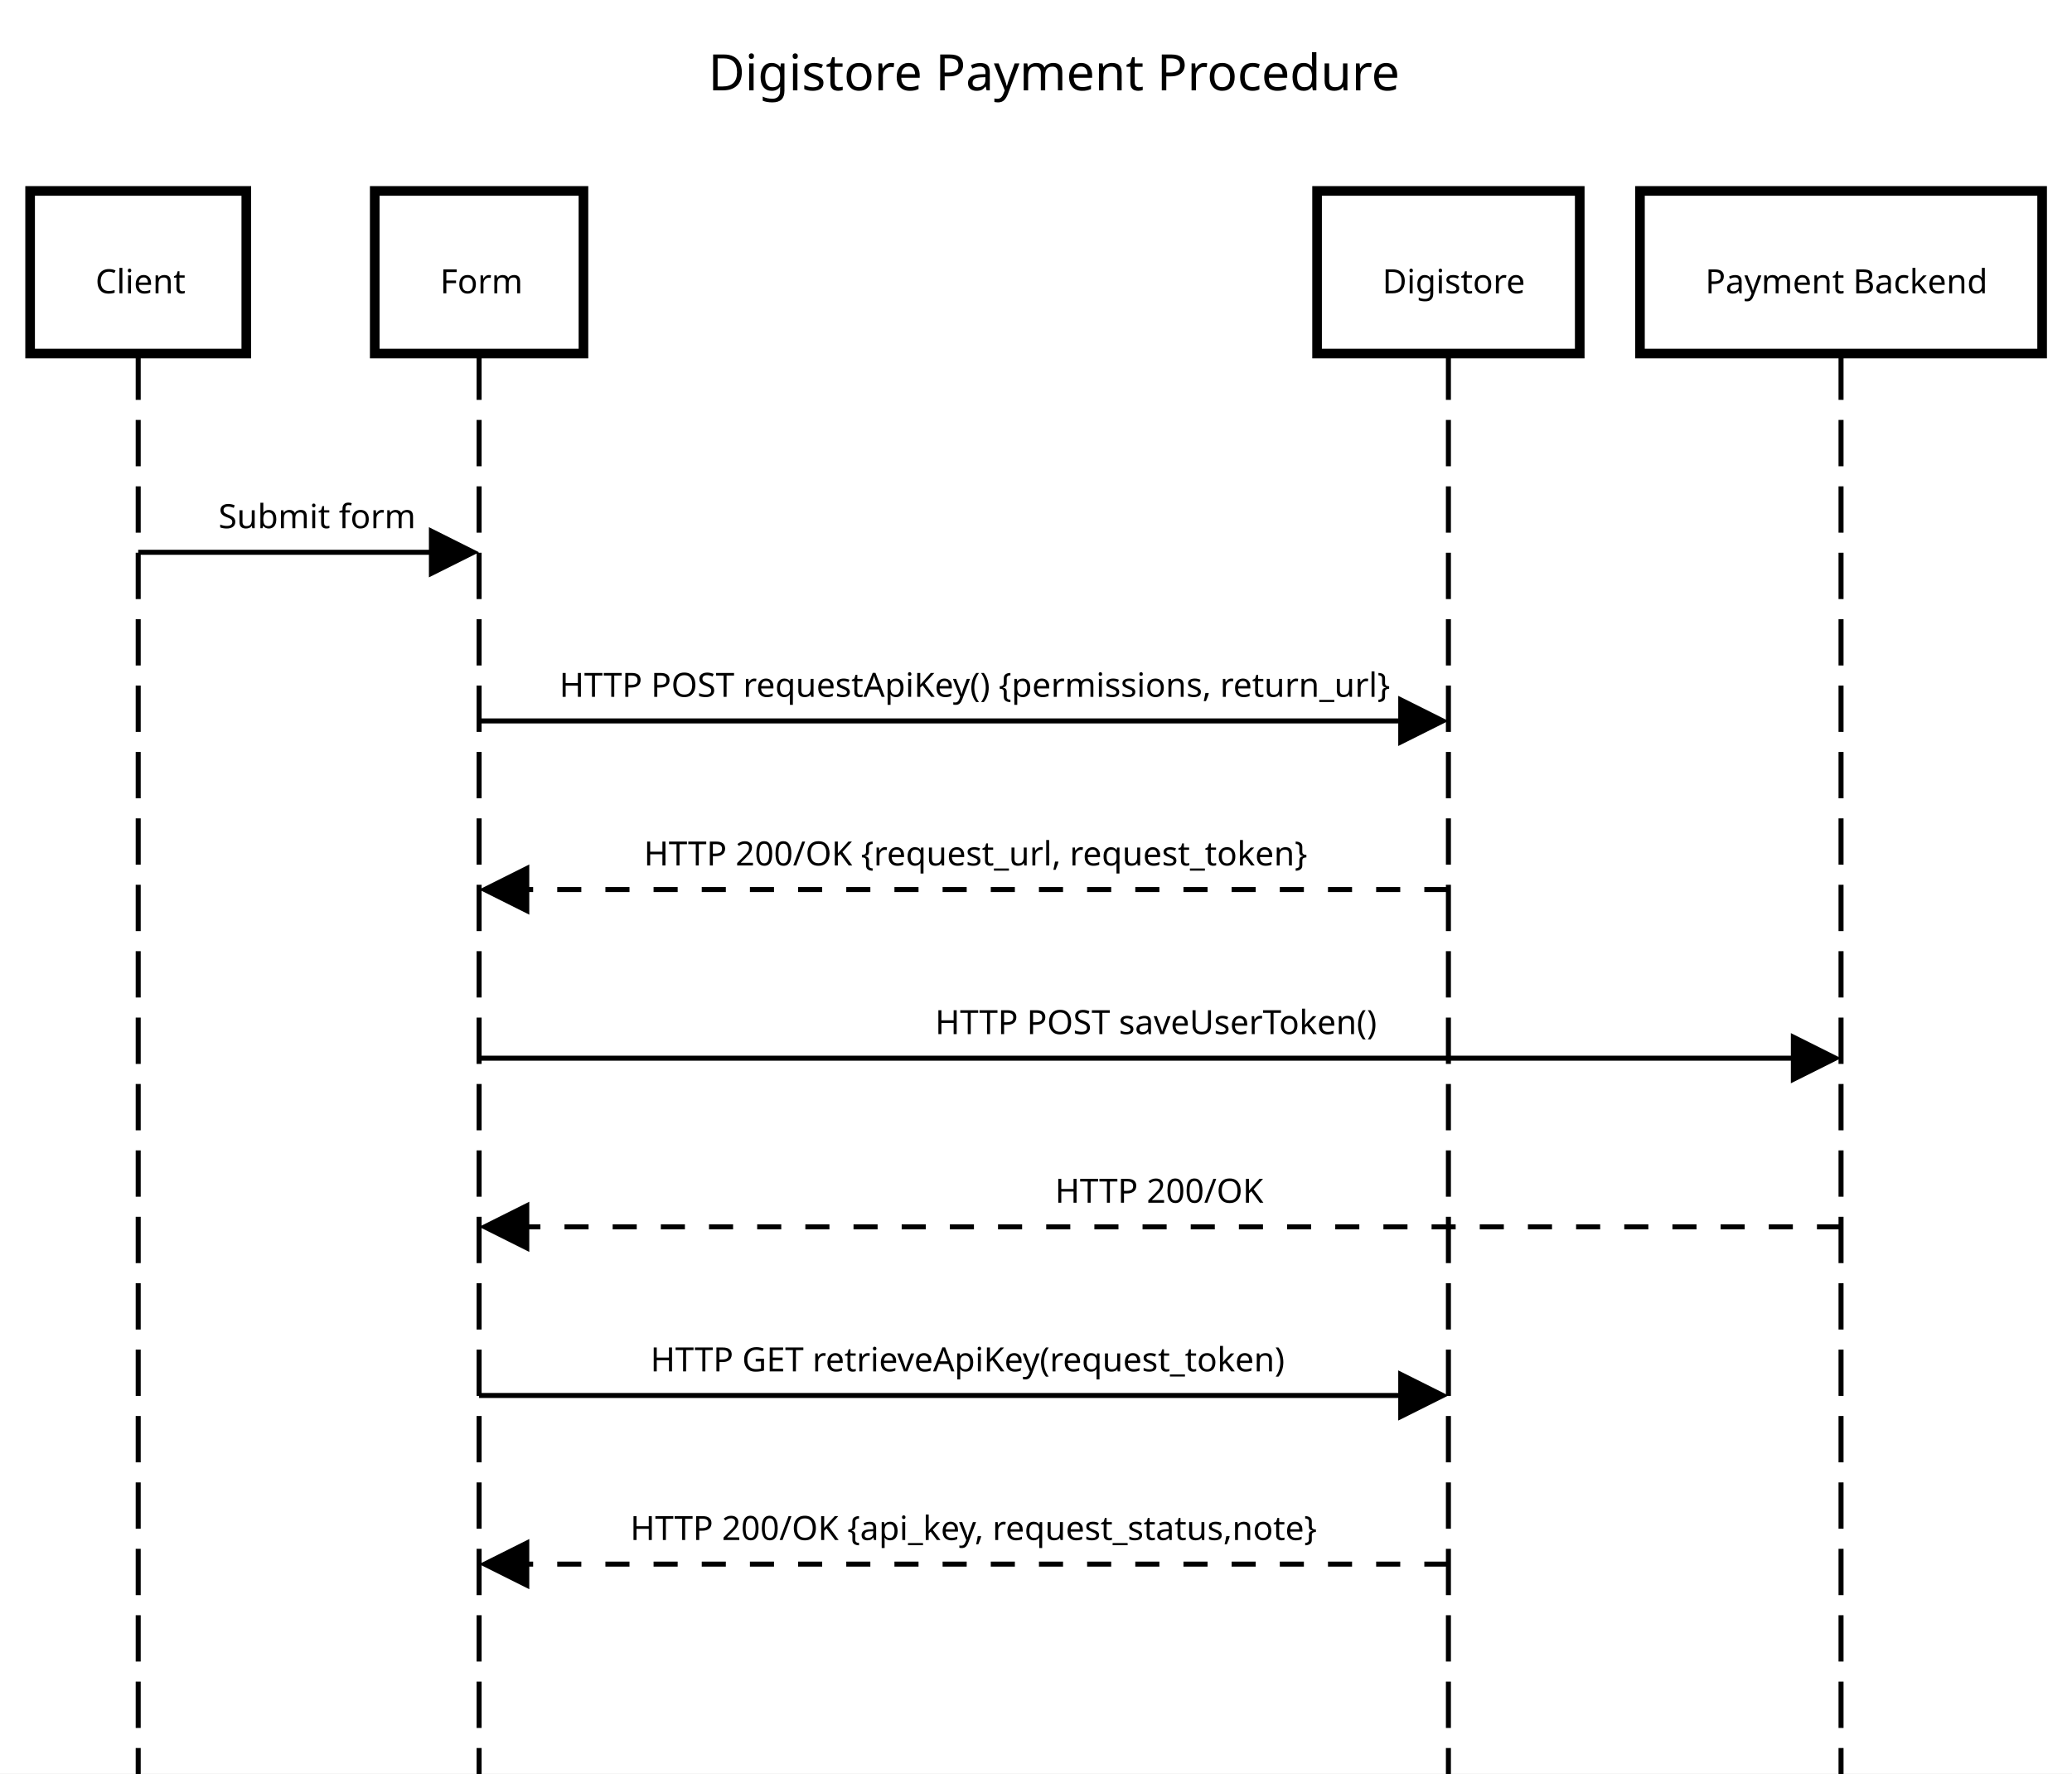
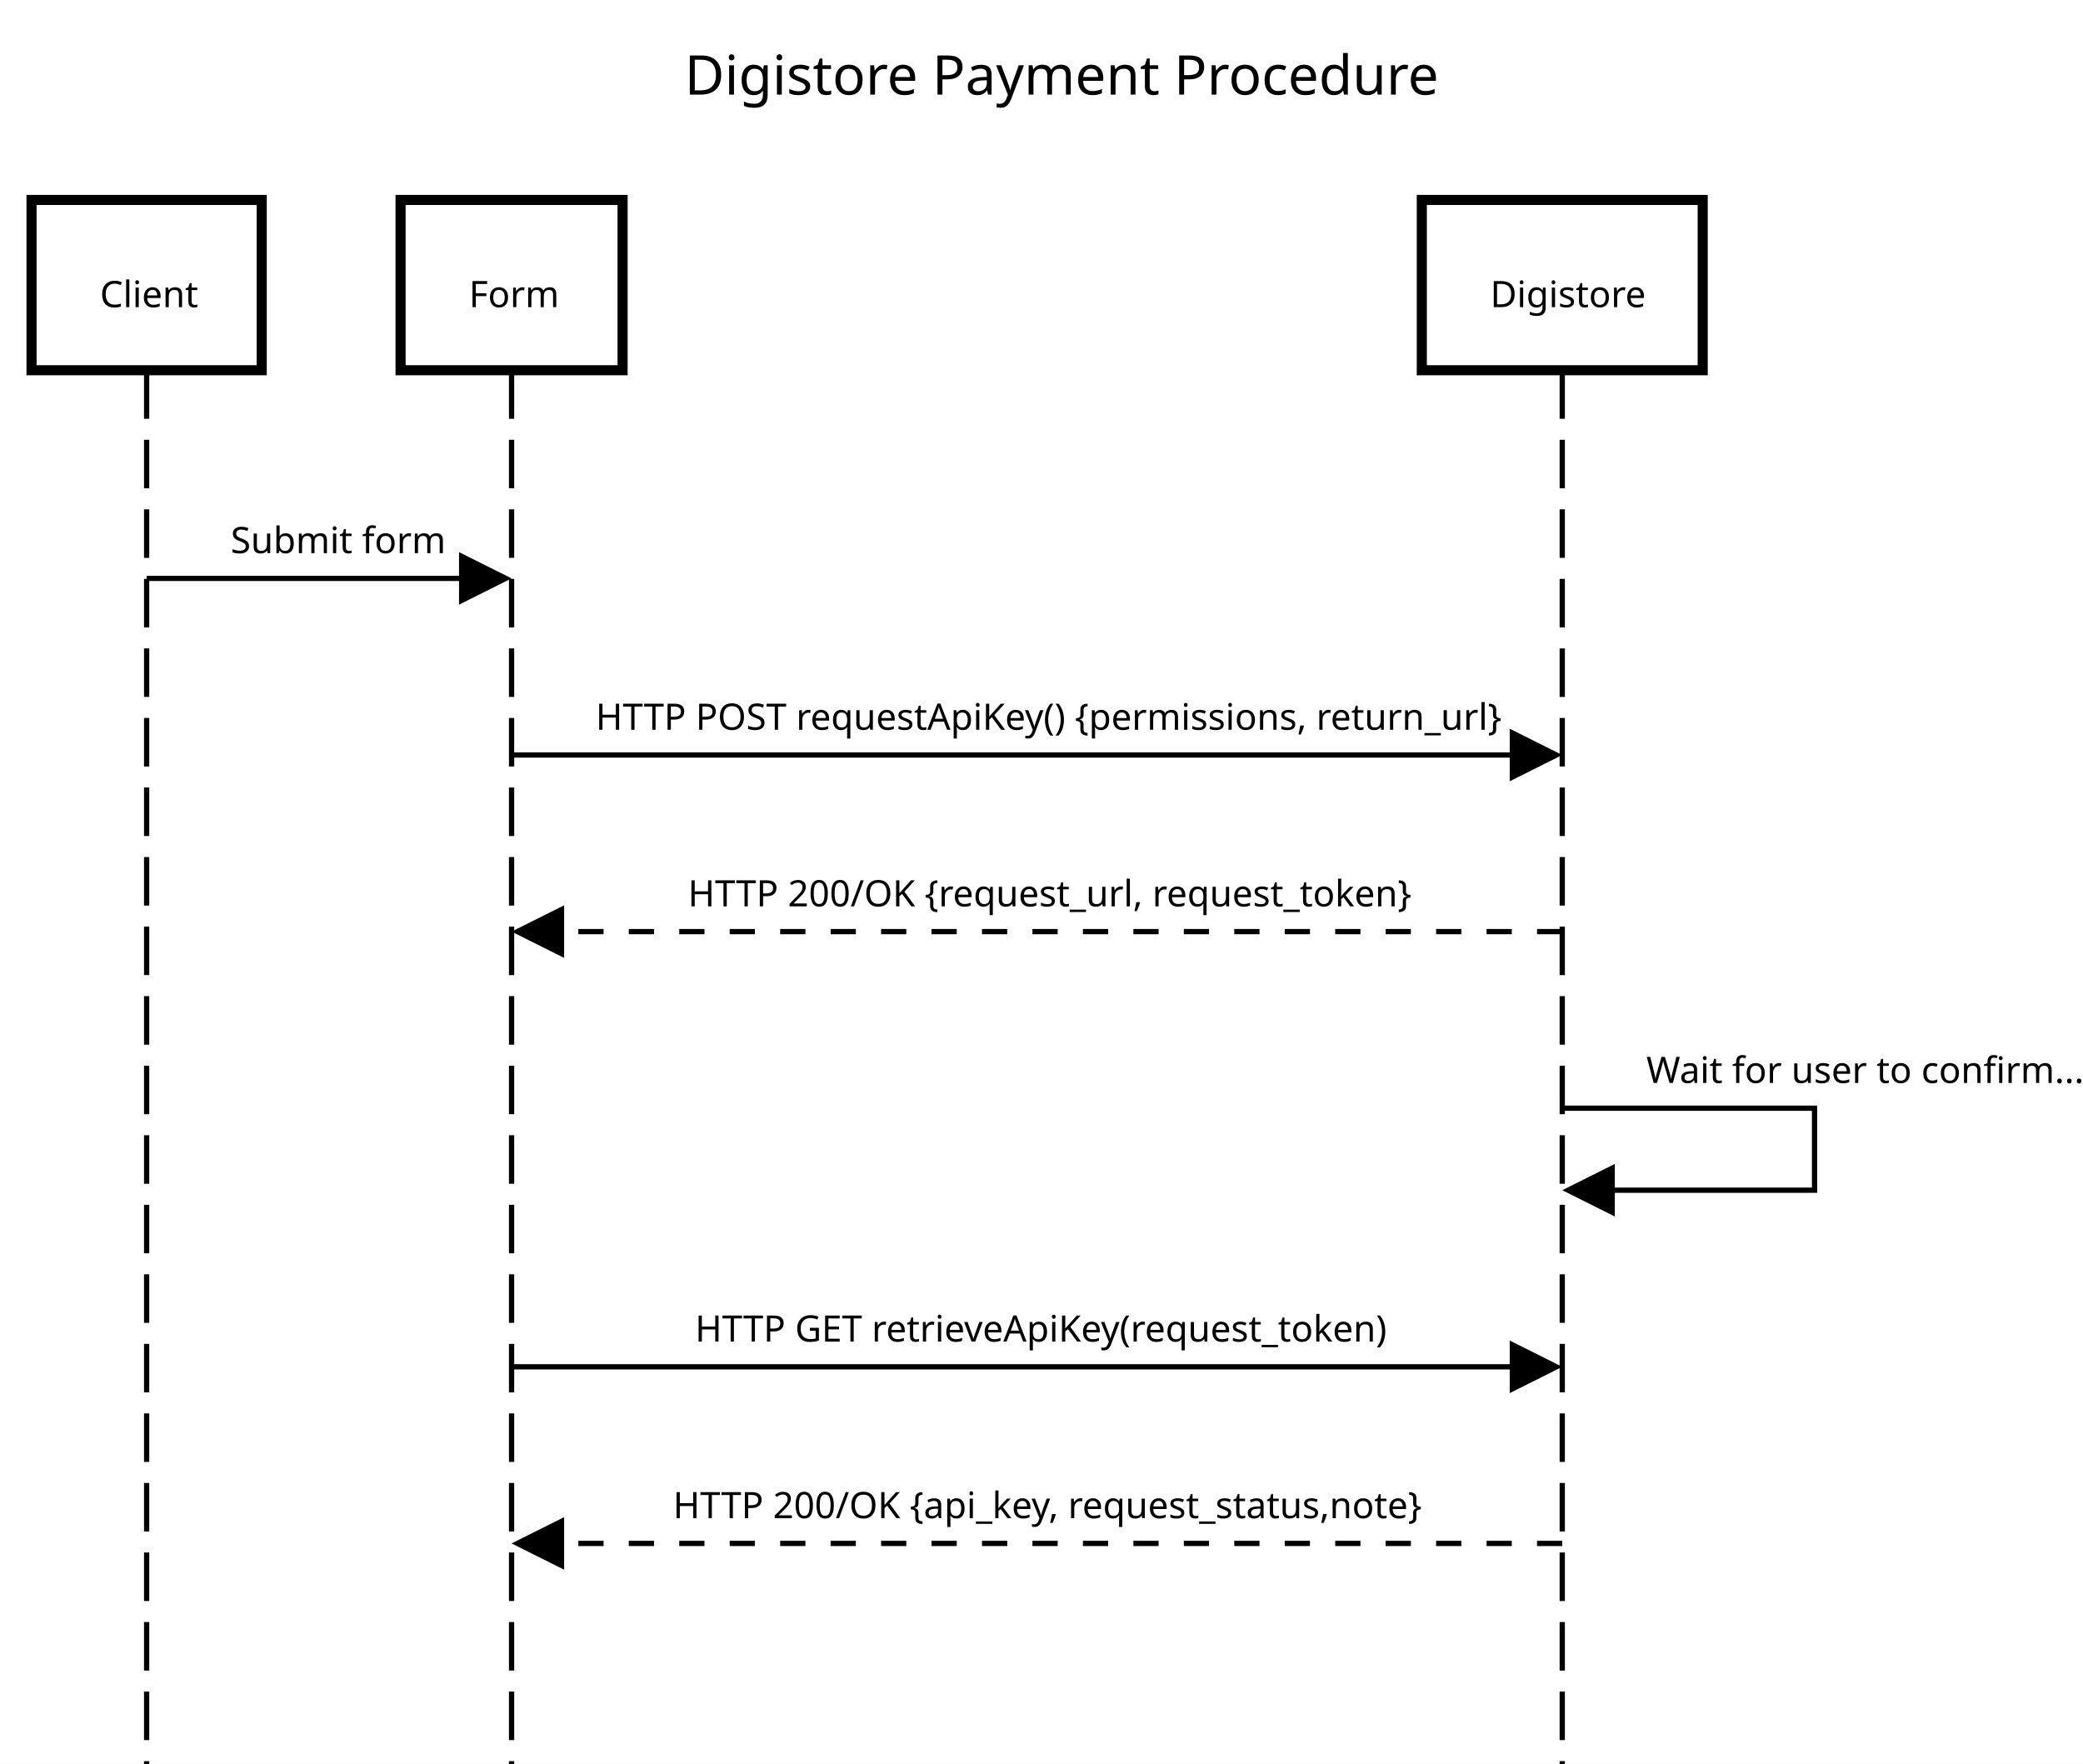
- <svg xmlns="http://www.w3.org/2000/svg" version="1.1" width="908" height="777">
+ <svg xmlns="http://www.w3.org/2000/svg" version="1.1" width="913" height="773">
  <defs />
  <g>
    <g />
    <g />
    <g />
    <g />
    <g />
    <g />
-     <g />
    <g>
-       <rect fill="white" stroke="none" x="0" y="0" width="908" height="777" />
+       <rect fill="white" stroke="none" x="0" y="0" width="913" height="773" />
    </g>
    <g>
-       <text fill="black" stroke="none" font-family="sans-serif" font-size="16.5pt" font-style="normal" font-weight="normal" text-decoration="normal" x="310.373" y="39.581" text-anchor="start" dominant-baseline="alphabetic" xml:space="preserve">Digistore Payment Procedure</text>
+       <text fill="black" stroke="none" font-family="sans-serif" font-size="18pt" font-style="normal" font-weight="normal" text-decoration="normal" x="300.037" y="41.466" text-anchor="start" dominant-baseline="alphabetic" xml:space="preserve">Digistore Payment Procedure</text>
    </g>
    <g />
    <g>
-       <path fill="none" stroke="black" paint-order="fill stroke markers" d=" M 60.565 154.895 L 60.565 777.644" stroke-miterlimit="10" stroke-width="2.199" stroke-dasharray="20.298,8.796" />
-       <path fill="none" stroke="black" paint-order="fill stroke markers" d=" M 209.951 154.895 L 209.951 777.644" stroke-miterlimit="10" stroke-width="2.199" stroke-dasharray="20.298,8.796" />
-       <path fill="none" stroke="black" paint-order="fill stroke markers" d=" M 634.727 154.895 L 634.727 777.644" stroke-miterlimit="10" stroke-width="2.199" stroke-dasharray="20.298,8.796" />
-       <path fill="none" stroke="black" paint-order="fill stroke markers" d=" M 806.787 154.895 L 806.787 777.644" stroke-miterlimit="10" stroke-width="2.199" stroke-dasharray="20.298,8.796" />
+       <path fill="none" stroke="black" paint-order="fill stroke markers" d=" M 64.269 162.271 L 64.269 773.208" stroke-miterlimit="10" stroke-width="2.304" stroke-dasharray="21.265,9.215" />
+       <path fill="none" stroke="black" paint-order="fill stroke markers" d=" M 224.229 162.271 L 224.229 773.208" stroke-miterlimit="10" stroke-width="2.304" stroke-dasharray="21.265,9.215" />
+       <path fill="none" stroke="black" paint-order="fill stroke markers" d=" M 684.752 162.271 L 684.752 773.208" stroke-miterlimit="10" stroke-width="2.304" stroke-dasharray="21.265,9.215" />
    </g>
    <g>
      <path fill="none" stroke="none" />
      <g>
-         <path fill="white" stroke="black" paint-order="fill stroke markers" d=" M 13.194 83.649 L 107.935 83.649 L 107.935 154.895 L 13.194 154.895 L 13.194 83.649 Z" stroke-miterlimit="10" stroke-width="4.222" stroke-dasharray="" />
+         <path fill="white" stroke="black" paint-order="fill stroke markers" d=" M 13.822 87.632 L 114.716 87.632 L 114.716 162.271 L 13.822 162.271 L 13.822 87.632 Z" stroke-miterlimit="10" stroke-width="4.423" stroke-dasharray="" />
      </g>
      <g>
        <g />
-         <text fill="black" stroke="none" font-family="sans-serif" font-size="11pt" font-style="normal" font-weight="normal" text-decoration="normal" x="41.824" y="128.508" text-anchor="start" dominant-baseline="alphabetic" xml:space="preserve">Client</text>
+         <text fill="black" stroke="none" font-family="sans-serif" font-size="12pt" font-style="normal" font-weight="normal" text-decoration="normal" x="43.816" y="134.627" text-anchor="start" dominant-baseline="alphabetic" xml:space="preserve">Client</text>
      </g>
      <path fill="none" stroke="none" />
      <g>
-         <path fill="white" stroke="black" paint-order="fill stroke markers" d=" M 164.219 83.649 L 255.682 83.649 L 255.682 154.895 L 164.219 154.895 L 164.219 83.649 Z" stroke-miterlimit="10" stroke-width="4.222" stroke-dasharray="" />
+         <path fill="white" stroke="black" paint-order="fill stroke markers" d=" M 175.571 87.632 L 272.887 87.632 L 272.887 162.271 L 175.571 162.271 L 175.571 87.632 Z" stroke-miterlimit="10" stroke-width="4.423" stroke-dasharray="" />
      </g>
      <g>
        <g />
-         <text fill="black" stroke="none" font-family="sans-serif" font-size="11pt" font-style="normal" font-weight="normal" text-decoration="normal" x="192.85" y="128.508" text-anchor="start" dominant-baseline="alphabetic" xml:space="preserve">Form</text>
+         <text fill="black" stroke="none" font-family="sans-serif" font-size="12pt" font-style="normal" font-weight="normal" text-decoration="normal" x="205.565" y="134.627" text-anchor="start" dominant-baseline="alphabetic" xml:space="preserve">Form</text>
      </g>
      <path fill="none" stroke="none" />
      <g>
-         <path fill="white" stroke="black" paint-order="fill stroke markers" d=" M 577.174 83.649 L 692.28 83.649 L 692.28 154.895 L 577.174 154.895 L 577.174 83.649 Z" stroke-miterlimit="10" stroke-width="4.222" stroke-dasharray="" />
+         <path fill="white" stroke="black" paint-order="fill stroke markers" d=" M 623.191 87.632 L 746.312 87.632 L 746.312 162.271 L 623.191 162.271 L 623.191 87.632 Z" stroke-miterlimit="10" stroke-width="4.423" stroke-dasharray="" />
      </g>
      <g>
        <g />
-         <text fill="black" stroke="none" font-family="sans-serif" font-size="11pt" font-style="normal" font-weight="normal" text-decoration="normal" x="605.805" y="128.508" text-anchor="start" dominant-baseline="alphabetic" xml:space="preserve">Digistore</text>
-       </g>
-       <path fill="none" stroke="none" />
-       <g>
-         <path fill="white" stroke="black" paint-order="fill stroke markers" d=" M 718.668 83.649 L 894.906 83.649 L 894.906 154.895 L 718.668 154.895 L 718.668 83.649 Z" stroke-miterlimit="10" stroke-width="4.222" stroke-dasharray="" />
-       </g>
-       <g>
-         <g />
-         <text fill="black" stroke="none" font-family="sans-serif" font-size="11pt" font-style="normal" font-weight="normal" text-decoration="normal" x="747.299" y="128.508" text-anchor="start" dominant-baseline="alphabetic" xml:space="preserve">Payment Backend</text>
+         <text fill="black" stroke="none" font-family="sans-serif" font-size="12pt" font-style="normal" font-weight="normal" text-decoration="normal" x="653.185" y="134.627" text-anchor="start" dominant-baseline="alphabetic" xml:space="preserve">Digistore</text>
      </g>
    </g>
    <g>
      <g>
        <g>
-           <rect fill="white" stroke="none" x="91.79" y="207.671" width="86.936" height="34.304" />
+           <rect fill="white" stroke="none" x="96.981" y="217.56" width="94.535" height="35.937" />
        </g>
-         <text fill="black" stroke="none" font-family="sans-serif" font-size="11pt" font-style="normal" font-weight="normal" text-decoration="normal" x="95.748" y="231.42" text-anchor="start" dominant-baseline="alphabetic" xml:space="preserve">Submit form</text>
+         <text fill="black" stroke="none" font-family="sans-serif" font-size="12pt" font-style="normal" font-weight="normal" text-decoration="normal" x="101.128" y="242.44" text-anchor="start" dominant-baseline="alphabetic" xml:space="preserve">Submit form</text>
      </g>
      <g>
-         <path fill="none" stroke="black" paint-order="fill stroke markers" d=" M 60.565 241.975 L 188.225 241.975" stroke-miterlimit="10" stroke-width="2.199" stroke-dasharray="" />
-         <g transform="translate(209.9509,241.9746) translate(-209.9509,-241.9746)">
-           <path fill="black" stroke="none" paint-order="stroke fill markers" d=" M 187.961 230.98 L 209.951 241.975 L 187.961 252.969 Z" />
+         <path fill="none" stroke="black" paint-order="fill stroke markers" d=" M 64.269 253.497 L 201.469 253.497" stroke-miterlimit="10" stroke-width="2.304" stroke-dasharray="" />
+         <g transform="translate(224.2292,253.4972) translate(-224.2292,-253.4972)">
+           <path fill="black" stroke="none" paint-order="stroke fill markers" d=" M 201.192 241.979 L 224.229 253.497 L 201.192 265.016 Z" />
        </g>
      </g>
      <g>
        <g>
-           <rect fill="white" stroke="none" x="241.176" y="281.556" width="362.326" height="34.304" />
+           <rect fill="white" stroke="none" x="256.941" y="294.964" width="395.098" height="35.937" />
        </g>
-         <text fill="black" stroke="none" font-family="sans-serif" font-size="11pt" font-style="normal" font-weight="normal" text-decoration="normal" x="245.134" y="305.305" text-anchor="start" dominant-baseline="alphabetic" xml:space="preserve">HTTP POST requestApiKey() {permissions, return_url}</text>
+         <text fill="black" stroke="none" font-family="sans-serif" font-size="12pt" font-style="normal" font-weight="normal" text-decoration="normal" x="261.088" y="319.843" text-anchor="start" dominant-baseline="alphabetic" xml:space="preserve">HTTP POST requestApiKey() {permissions, return_url}</text>
      </g>
      <g>
-         <path fill="none" stroke="black" paint-order="fill stroke markers" d=" M 209.951 315.86 L 613.001 315.86" stroke-miterlimit="10" stroke-width="2.199" stroke-dasharray="" />
-         <g transform="translate(634.7272,315.86) translate(-634.7272,-315.86)">
-           <path fill="black" stroke="none" paint-order="stroke fill markers" d=" M 612.738 304.865 L 634.727 315.86 L 612.738 326.855 Z" />
+         <path fill="none" stroke="black" paint-order="fill stroke markers" d=" M 224.229 330.901 L 661.991 330.901" stroke-miterlimit="10" stroke-width="2.304" stroke-dasharray="" />
+         <g transform="translate(684.7517,330.901) translate(-684.7517,-330.901)">
+           <path fill="black" stroke="none" paint-order="stroke fill markers" d=" M 661.715 319.383 L 684.752 330.901 L 661.715 342.419 Z" />
        </g>
      </g>
      <g>
        <g>
-           <rect fill="white" stroke="none" x="278.216" y="355.441" width="288.246" height="34.304" />
+           <rect fill="white" stroke="none" x="297.367" y="372.367" width="314.246" height="35.937" />
        </g>
-         <text fill="black" stroke="none" font-family="sans-serif" font-size="11pt" font-style="normal" font-weight="normal" text-decoration="normal" x="282.174" y="379.19" text-anchor="start" dominant-baseline="alphabetic" xml:space="preserve">HTTP 200/OK {request_url, request_token}</text>
+         <text fill="black" stroke="none" font-family="sans-serif" font-size="12pt" font-style="normal" font-weight="normal" text-decoration="normal" x="301.514" y="397.247" text-anchor="start" dominant-baseline="alphabetic" xml:space="preserve">HTTP 200/OK {request_url, request_token}</text>
      </g>
      <g>
-         <path fill="none" stroke="black" paint-order="fill stroke markers" d=" M 634.727 389.745 L 231.677 389.745" stroke-miterlimit="10" stroke-width="2.199" stroke-dasharray="10.555" />
-         <g transform="translate(209.9509,389.7454) translate(-209.9509,-389.7454)">
-           <path fill="black" stroke="none" paint-order="stroke fill markers" d=" M 231.941 378.751 L 209.951 389.745 L 231.941 400.74 Z" />
+         <path fill="none" stroke="black" paint-order="fill stroke markers" d=" M 684.752 408.305 L 246.99 408.305" stroke-miterlimit="10" stroke-width="2.304" stroke-dasharray="11.058" />
+         <g transform="translate(224.2292,408.3047) translate(-224.2292,-408.3047)">
+           <path fill="black" stroke="none" paint-order="stroke fill markers" d=" M 247.266 396.786 L 224.229 408.305 L 247.266 419.823 Z" />
        </g>
      </g>
      <g>
        <g>
-           <rect fill="white" stroke="none" x="405.842" y="429.327" width="205.053" height="34.304" />
+           <rect fill="white" stroke="none" x="717.464" y="449.771" width="186.41" height="35.937" />
        </g>
-         <text fill="black" stroke="none" font-family="sans-serif" font-size="11pt" font-style="normal" font-weight="normal" text-decoration="normal" x="409.801" y="453.076" text-anchor="start" dominant-baseline="alphabetic" xml:space="preserve">HTTP POST saveUserToken()</text>
+         <text fill="black" stroke="none" font-family="sans-serif" font-size="12pt" font-style="normal" font-weight="normal" text-decoration="normal" x="721.611" y="474.651" text-anchor="start" dominant-baseline="alphabetic" xml:space="preserve">Wait for user to confirm...</text>
      </g>
      <g>
-         <path fill="none" stroke="black" paint-order="fill stroke markers" d=" M 209.951 463.631 L 785.061 463.631" stroke-miterlimit="10" stroke-width="2.199" stroke-dasharray="" />
-         <g transform="translate(806.7869,463.6308) translate(-806.7869,-463.6308)">
-           <path fill="black" stroke="none" paint-order="stroke fill markers" d=" M 784.797 452.636 L 806.787 463.631 L 784.797 474.626 Z" />
+         <path fill="none" stroke="black" paint-order="fill stroke markers" d=" M 684.752 485.708 L 795.328 485.708 L 795.328 521.646 L 707.512 521.646" stroke-miterlimit="10" stroke-width="2.304" stroke-dasharray="" />
+         <g transform="translate(684.7517,521.6459) translate(-684.7517,-521.6459)">
+           <path fill="black" stroke="none" paint-order="stroke fill markers" d=" M 707.789 510.127 L 684.752 521.646 L 707.789 533.164 Z" />
        </g>
      </g>
      <g>
        <g>
-           <rect fill="white" stroke="none" x="458.38" y="503.212" width="99.978" height="34.304" />
+           <rect fill="white" stroke="none" x="300.512" y="563.112" width="307.957" height="35.937" />
        </g>
-         <text fill="black" stroke="none" font-family="sans-serif" font-size="11pt" font-style="normal" font-weight="normal" text-decoration="normal" x="462.338" y="526.961" text-anchor="start" dominant-baseline="alphabetic" xml:space="preserve">HTTP 200/OK</text>
+         <text fill="black" stroke="none" font-family="sans-serif" font-size="12pt" font-style="normal" font-weight="normal" text-decoration="normal" x="304.658" y="587.992" text-anchor="start" dominant-baseline="alphabetic" xml:space="preserve">HTTP GET retrieveApiKey(request_token)</text>
      </g>
      <g>
-         <path fill="none" stroke="black" paint-order="fill stroke markers" d=" M 806.787 537.516 L 231.677 537.516" stroke-miterlimit="10" stroke-width="2.199" stroke-dasharray="10.555" />
-         <g transform="translate(209.9509,537.5161) translate(-209.9509,-537.5161)">
-           <path fill="black" stroke="none" paint-order="stroke fill markers" d=" M 231.941 526.521 L 209.951 537.516 L 231.941 548.511 Z" />
+         <path fill="none" stroke="black" paint-order="fill stroke markers" d=" M 224.229 599.05 L 661.991 599.05" stroke-miterlimit="10" stroke-width="2.304" stroke-dasharray="" />
+         <g transform="translate(684.7517,599.0496) translate(-684.7517,-599.0496)">
+           <path fill="black" stroke="none" paint-order="stroke fill markers" d=" M 661.715 587.531 L 684.752 599.05 L 661.715 610.568 Z" />
        </g>
      </g>
      <g>
        <g>
-           <rect fill="white" stroke="none" x="281.097" y="577.098" width="282.483" height="34.304" />
+           <rect fill="white" stroke="none" x="290.844" y="640.516" width="327.293" height="35.937" />
        </g>
-         <text fill="black" stroke="none" font-family="sans-serif" font-size="11pt" font-style="normal" font-weight="normal" text-decoration="normal" x="285.056" y="600.846" text-anchor="start" dominant-baseline="alphabetic" xml:space="preserve">HTTP GET retrieveApiKey(request_token)</text>
+         <text fill="black" stroke="none" font-family="sans-serif" font-size="12pt" font-style="normal" font-weight="normal" text-decoration="normal" x="294.99" y="665.396" text-anchor="start" dominant-baseline="alphabetic" xml:space="preserve">HTTP 200/OK {api_key, request_status,note}</text>
      </g>
      <g>
-         <path fill="none" stroke="black" paint-order="fill stroke markers" d=" M 209.951 611.402 L 613.001 611.402" stroke-miterlimit="10" stroke-width="2.199" stroke-dasharray="" />
-         <g transform="translate(634.7272,611.4015) translate(-634.7272,-611.4015)">
-           <path fill="black" stroke="none" paint-order="stroke fill markers" d=" M 612.738 600.407 L 634.727 611.402 L 612.738 622.396 Z" />
-         </g>
-       </g>
-       <g>
-         <g>
-           <rect fill="white" stroke="none" x="272.239" y="650.983" width="300.2" height="34.304" />
-         </g>
-         <text fill="black" stroke="none" font-family="sans-serif" font-size="11pt" font-style="normal" font-weight="normal" text-decoration="normal" x="276.197" y="674.732" text-anchor="start" dominant-baseline="alphabetic" xml:space="preserve">HTTP 200/OK {api_key, request_status,note}</text>
-       </g>
-       <g>
-         <path fill="none" stroke="black" paint-order="fill stroke markers" d=" M 634.727 685.287 L 231.677 685.287" stroke-miterlimit="10" stroke-width="2.199" stroke-dasharray="10.555" />
-         <g transform="translate(209.9509,685.2869) translate(-209.9509,-685.2869)">
-           <path fill="black" stroke="none" paint-order="stroke fill markers" d=" M 231.941 674.292 L 209.951 685.287 L 231.941 696.282 Z" />
+         <path fill="none" stroke="black" paint-order="fill stroke markers" d=" M 684.752 676.453 L 246.99 676.453" stroke-miterlimit="10" stroke-width="2.304" stroke-dasharray="11.058" />
+         <g transform="translate(224.2292,676.4533) translate(-224.2292,-676.4533)">
+           <path fill="black" stroke="none" paint-order="stroke fill markers" d=" M 247.266 664.935 L 224.229 676.453 L 247.266 687.972 Z" />
        </g>
      </g>
    </g>
    <g />
    <g />
    <g />
-     <g />
  </g>
</svg>
